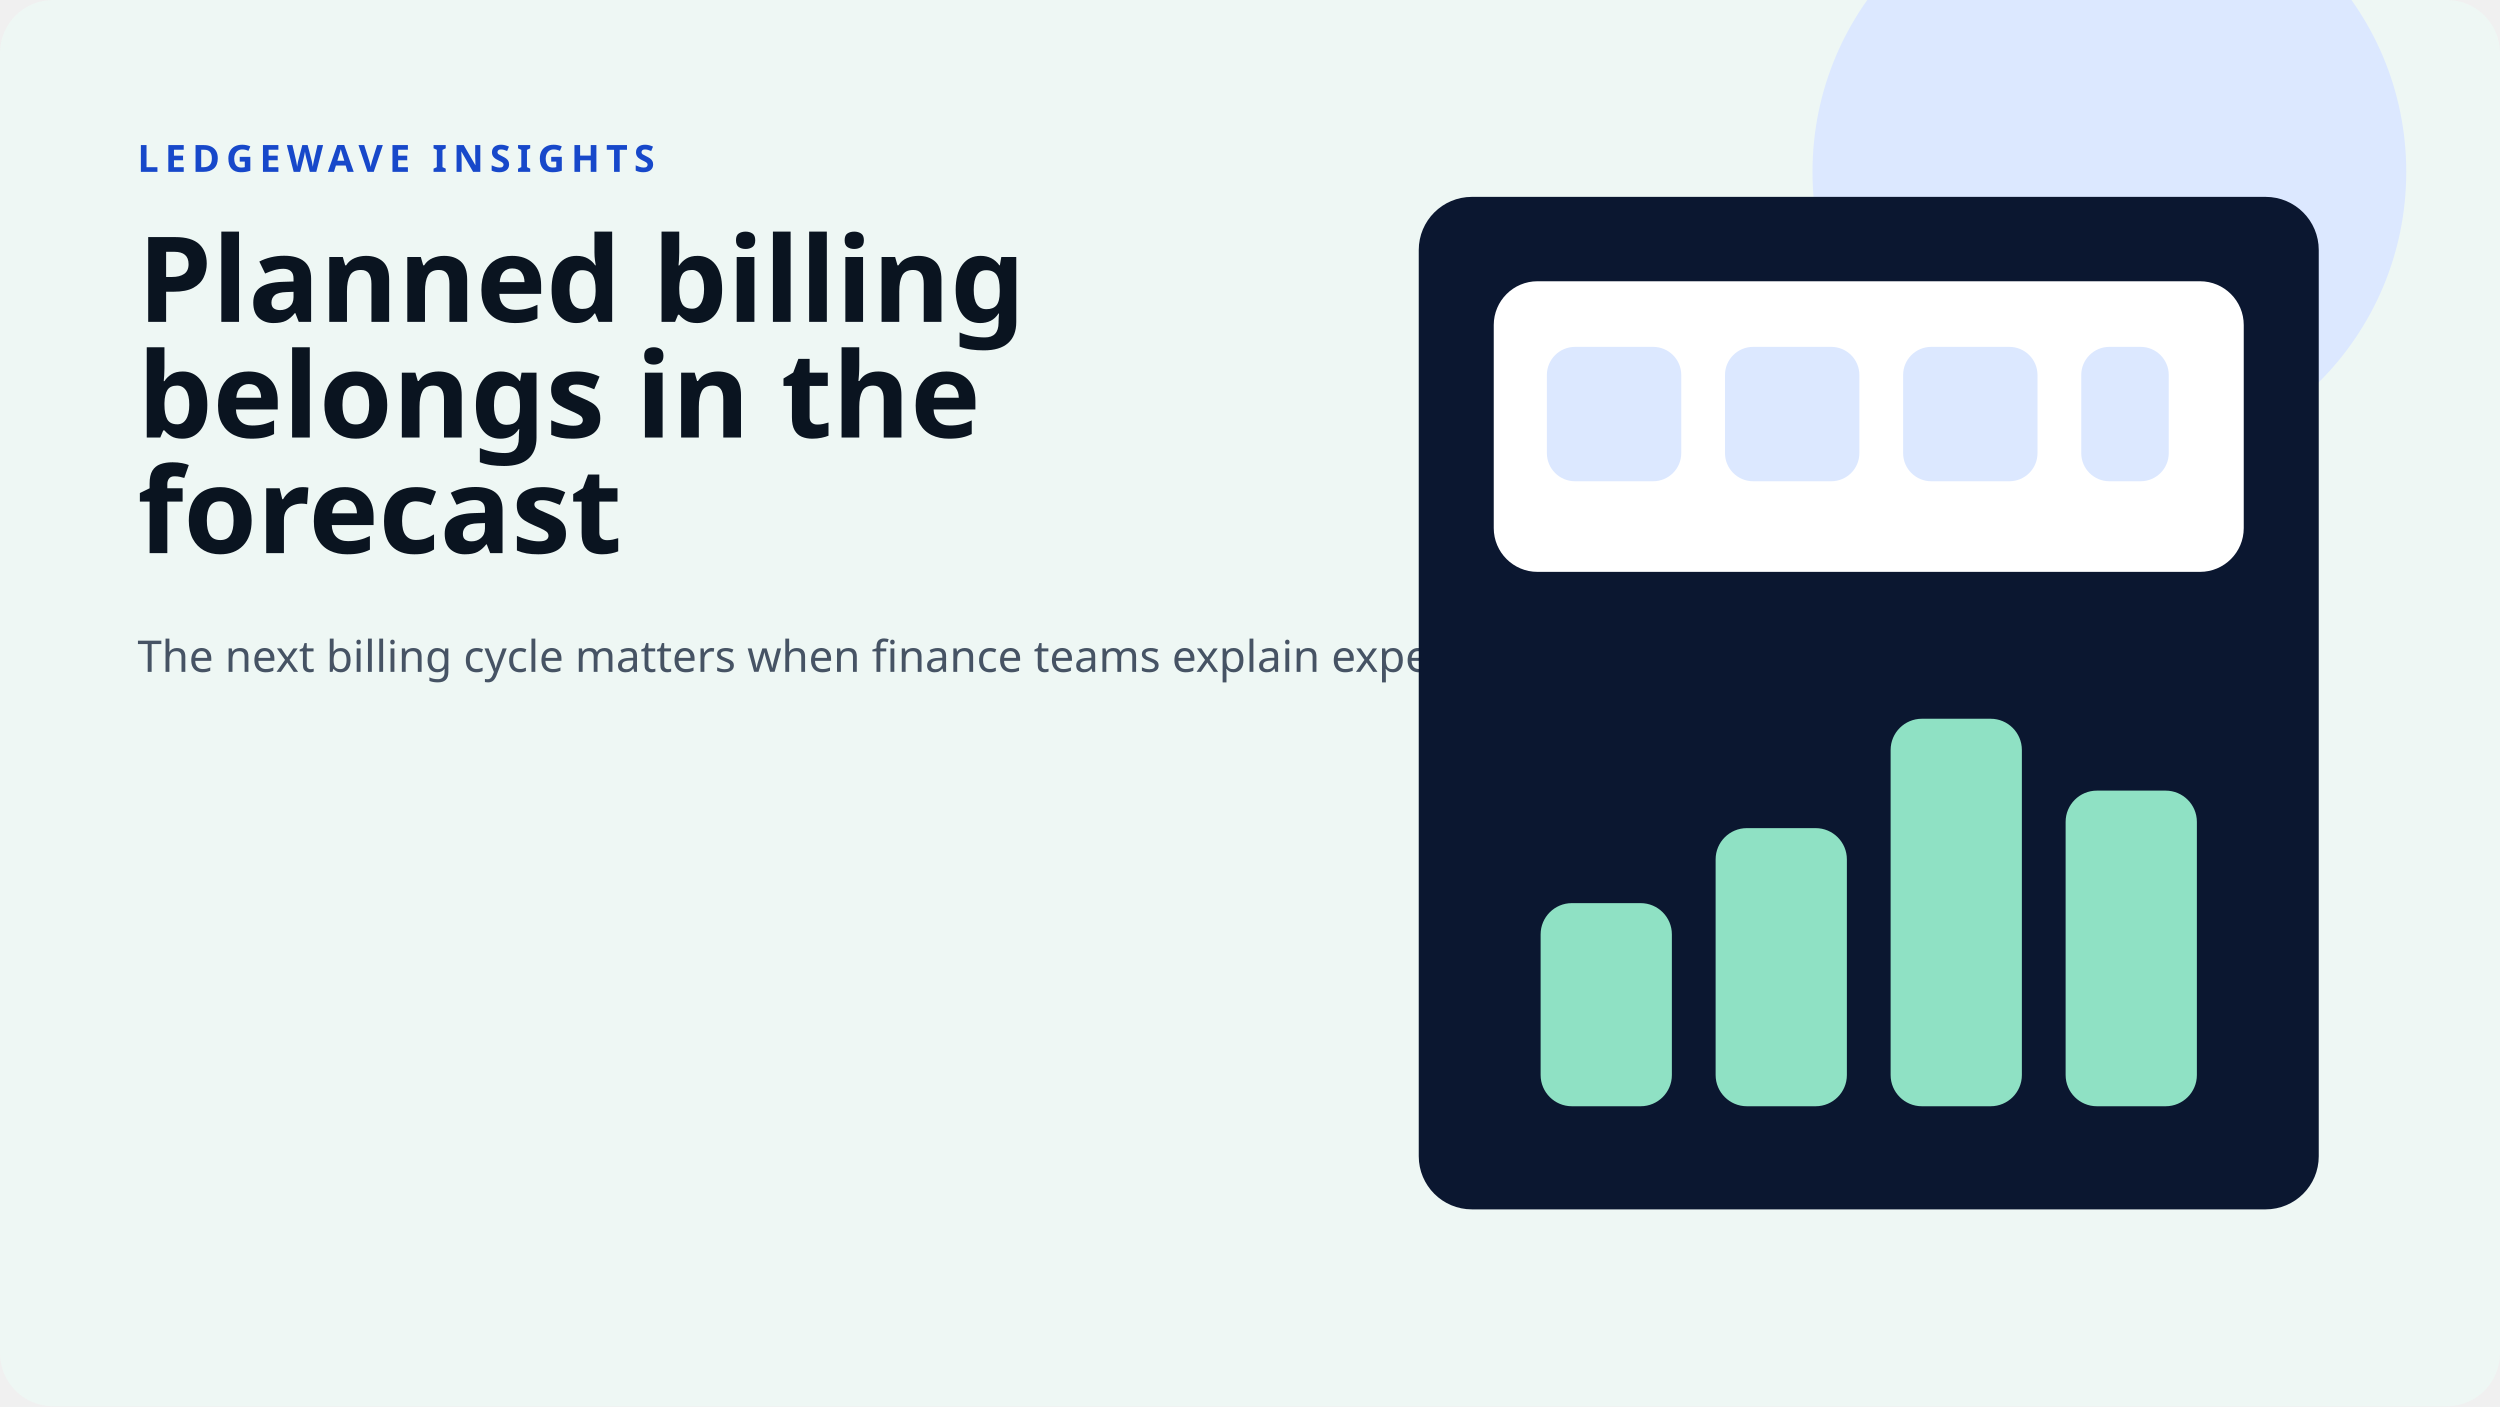
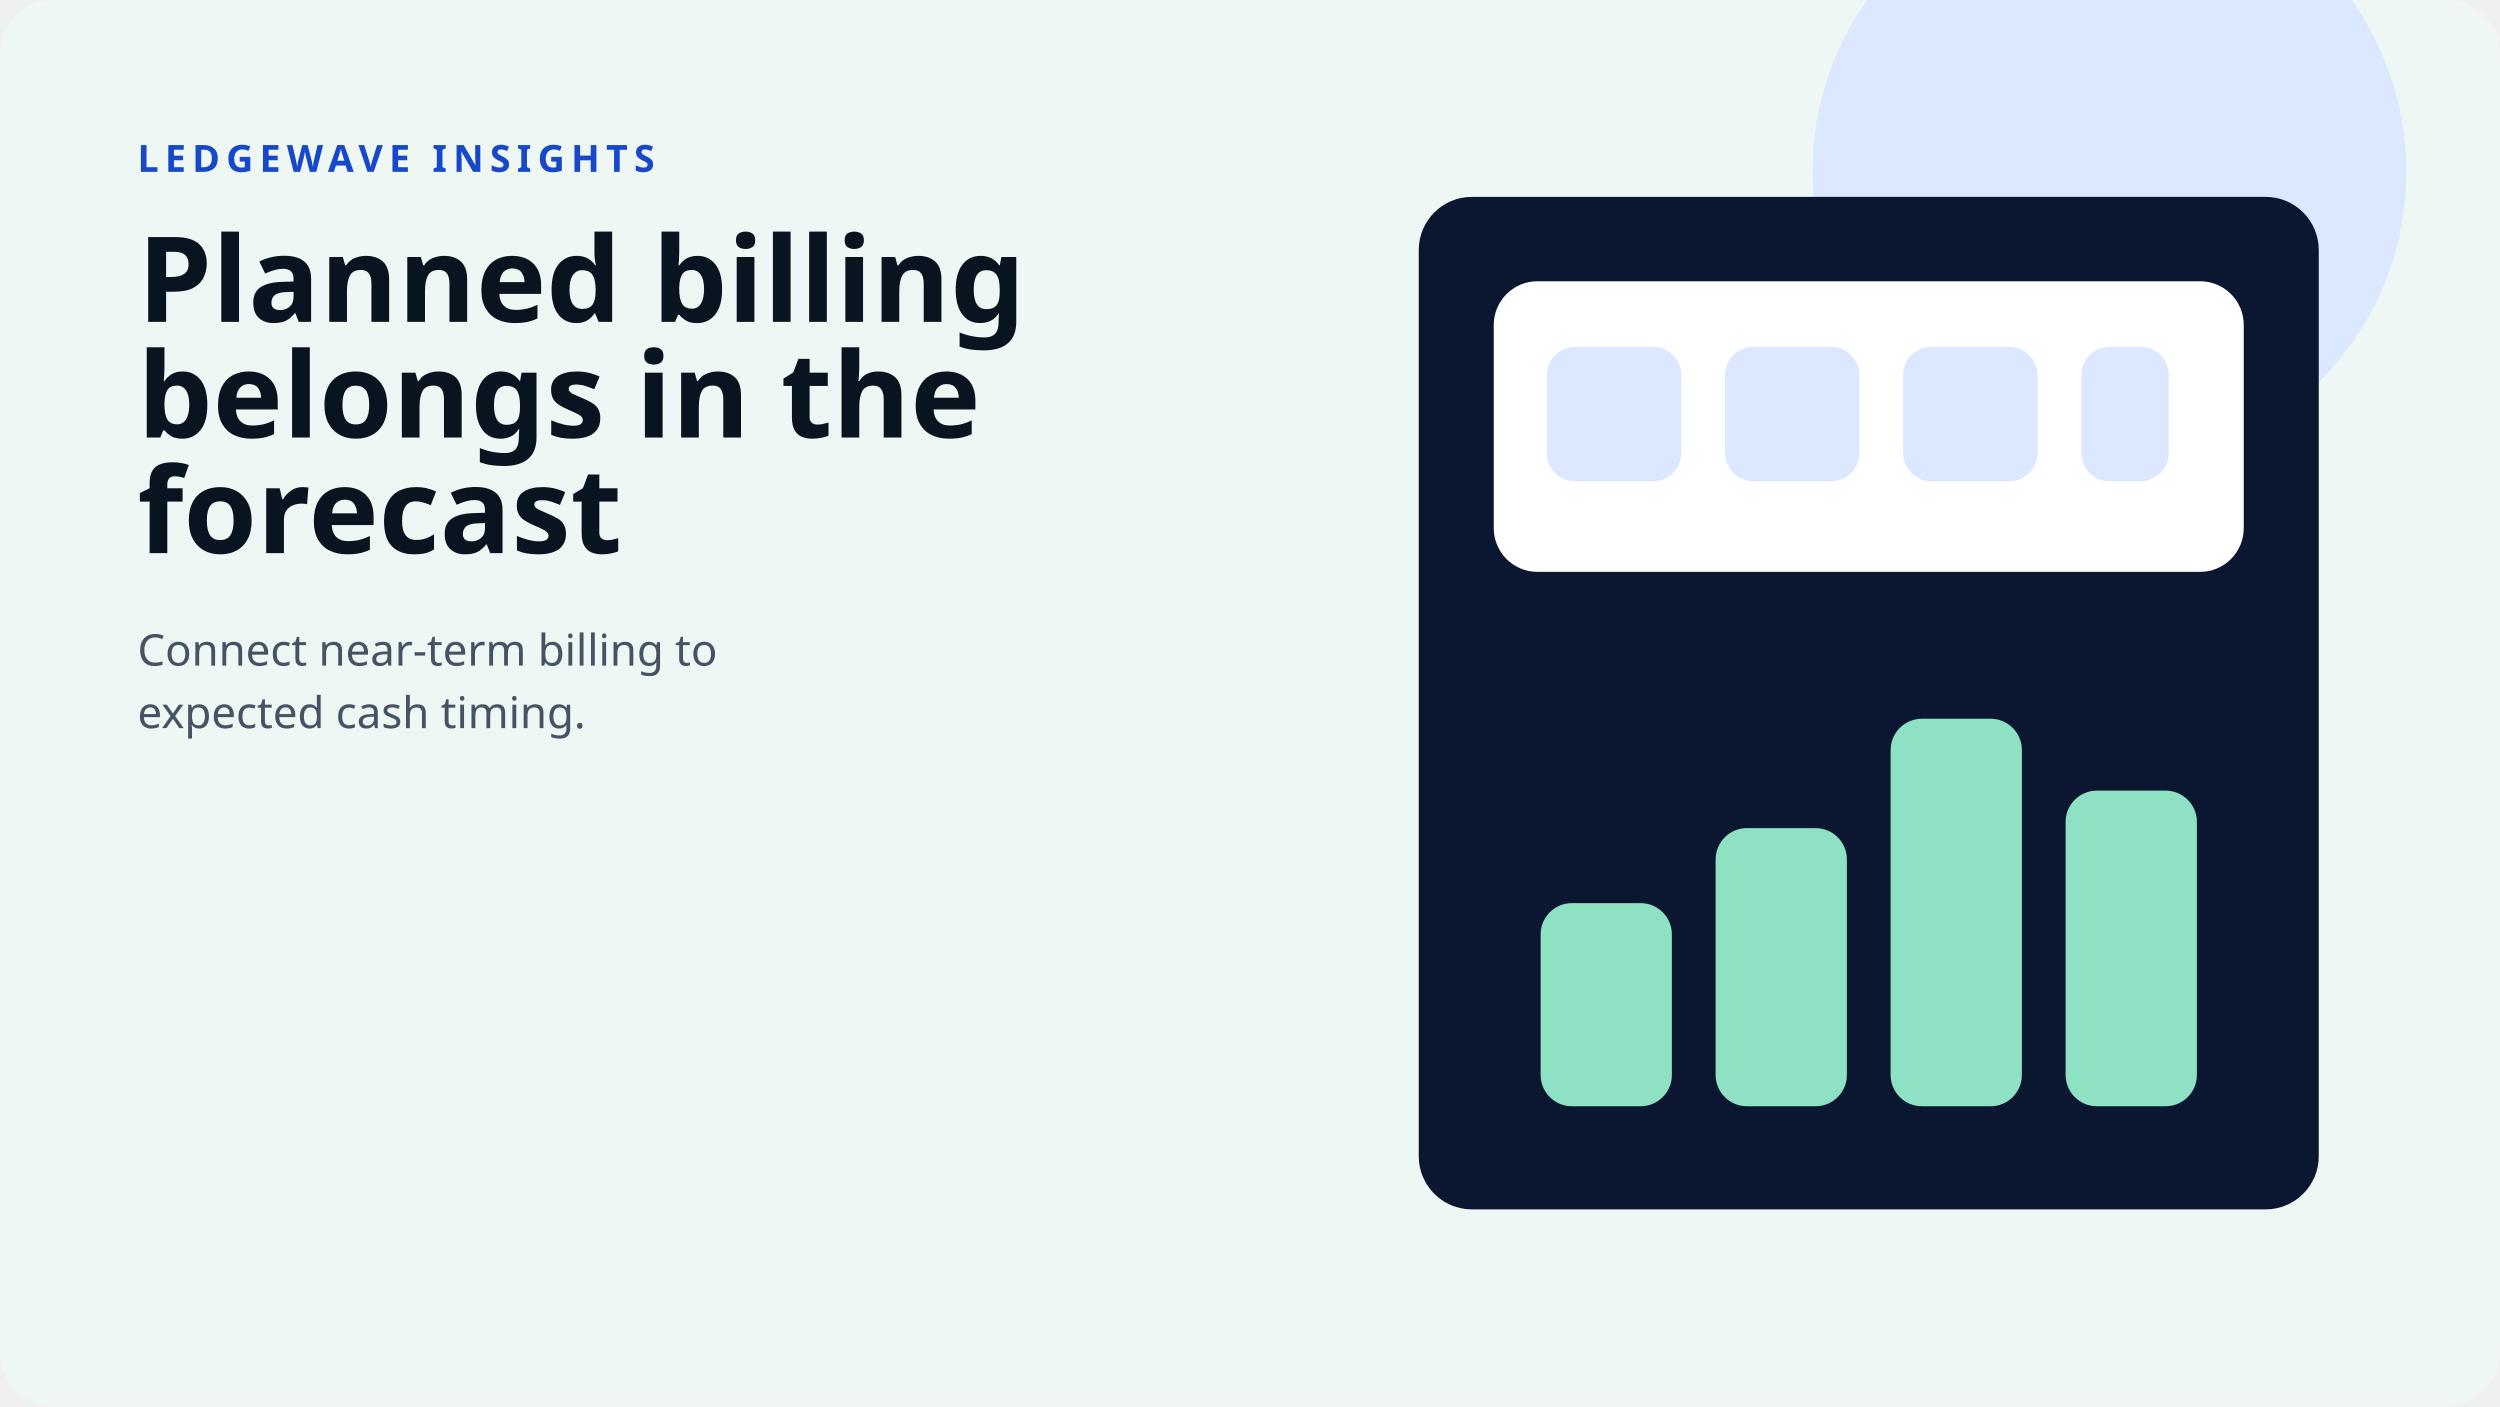
<svg xmlns="http://www.w3.org/2000/svg" viewBox="0 0 1600 900" width="1600" height="900" role="img" aria-labelledby="title desc">
  <rect width="1600" height="900" rx="34" fill="#eef7f4" />
  <circle cx="1350" cy="110" r="190" fill="#dce8ff" />
  <text x="88" y="110" fill="#1748ca" font-family="Space Grotesk, Segoe UI, sans-serif" font-size="24" font-weight="700" letter-spacing="4">LEDGEWAVE INSIGHTS</text>
  <text x="88" y="206" fill="#0a1420" font-family="Space Grotesk, Segoe UI, sans-serif" font-size="76" font-weight="700">Planned billing</text>
  <text x="88" y="280" fill="#0a1420" font-family="Space Grotesk, Segoe UI, sans-serif" font-size="76" font-weight="700">belongs in the</text>
  <text x="88" y="354" fill="#0a1420" font-family="Space Grotesk, Segoe UI, sans-serif" font-size="76" font-weight="700">forecast</text>
-   <text x="88" y="430" fill="#465364" font-family="Manrope, Segoe UI, sans-serif" font-size="28">The next billing cycle matters when finance teams explain expected cash timing.</text>
+   <text x="88" y="426" fill="#465364" font-family="Manrope, Segoe UI, sans-serif" font-size="28">Connect near-term billing to</text>
+   <text x="88" y="466" fill="#465364" font-family="Manrope, Segoe UI, sans-serif" font-size="28">expected cash timing.</text>
  <g transform="translate(908 126)">
    <rect width="576" height="648" rx="34" fill="#0b1730" />
    <rect x="48" y="54" width="480" height="186" rx="28" fill="#ffffff" />
    <g fill="#dce8ff">
      <rect x="82" y="96" width="86" height="86" rx="18" />
      <rect x="196" y="96" width="86" height="86" rx="18" />
      <rect x="310" y="96" width="86" height="86" rx="18" />
      <rect x="424" y="96" width="56" height="86" rx="18" />
    </g>
    <g fill="#8fe1c4">
      <rect x="78" y="452" width="84" height="130" rx="20" />
      <rect x="190" y="404" width="84" height="178" rx="20" />
      <rect x="302" y="334" width="84" height="248" rx="20" />
      <rect x="414" y="380" width="84" height="202" rx="20" />
    </g>
  </g>
</svg>
